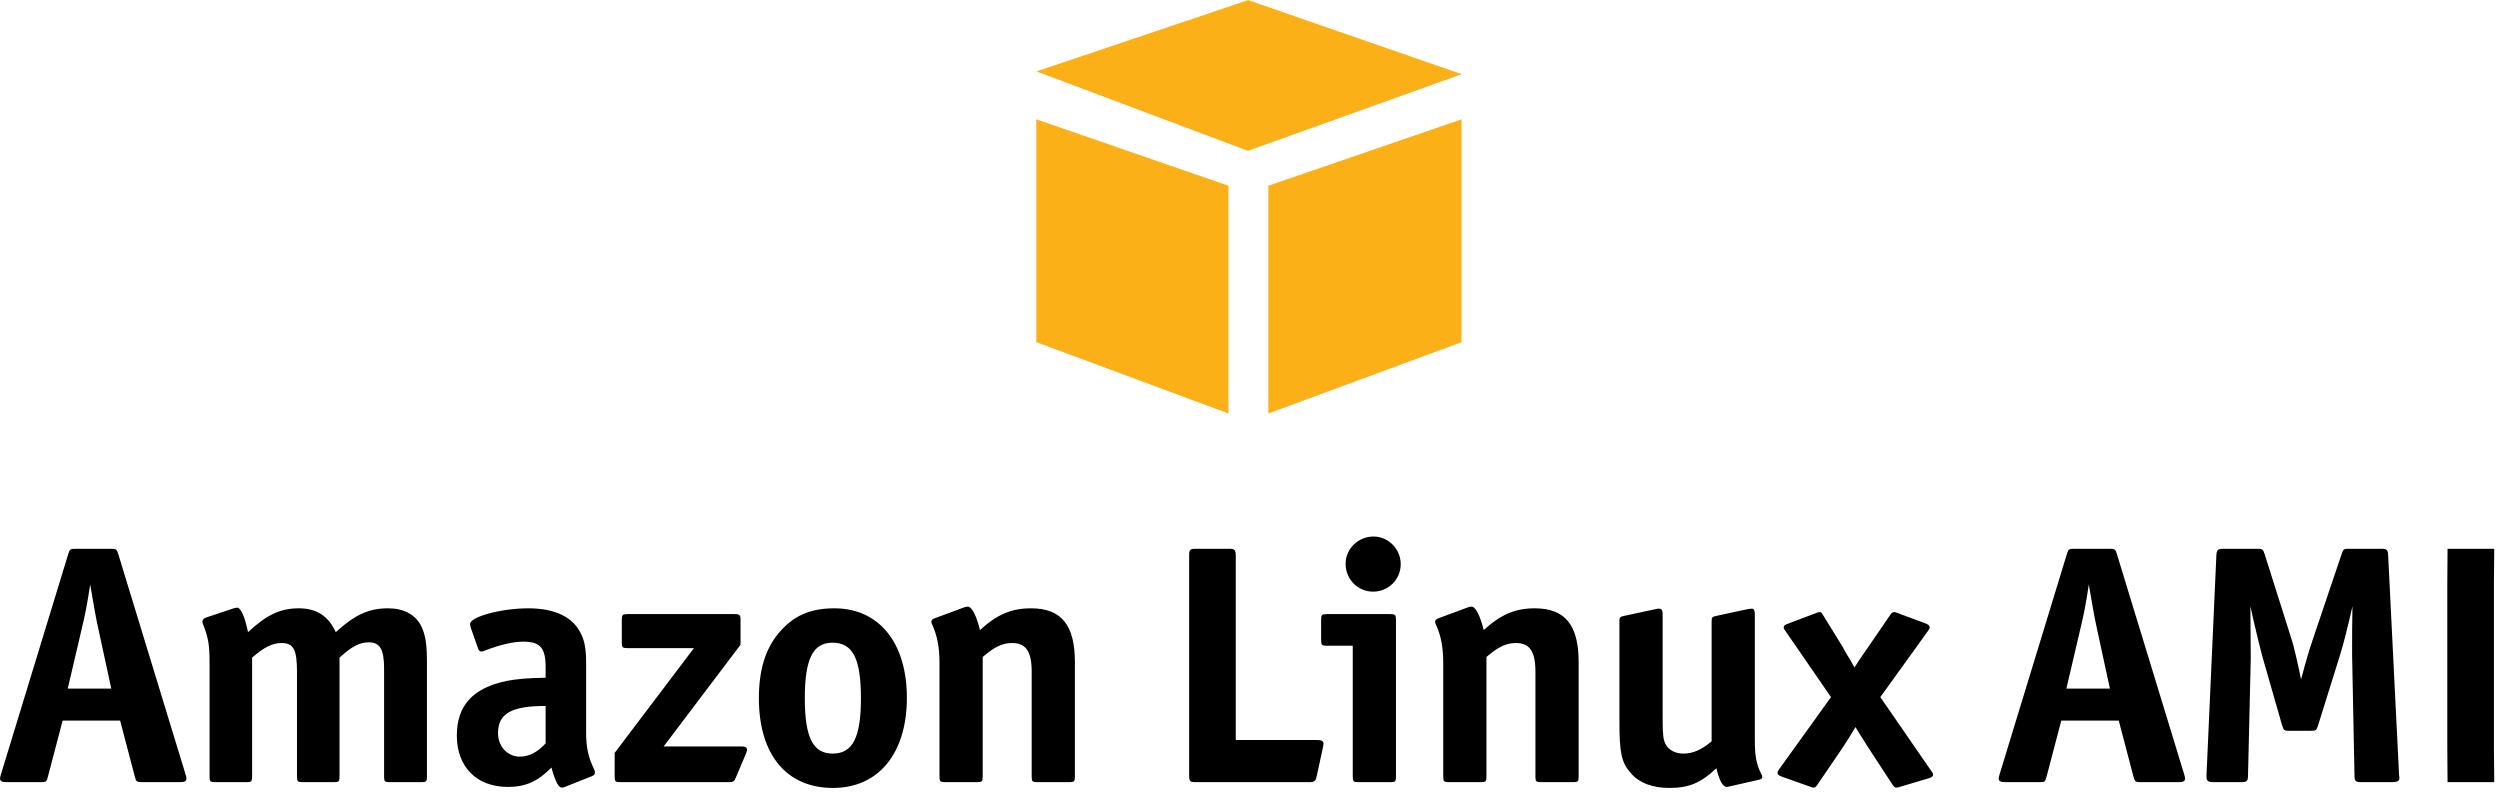
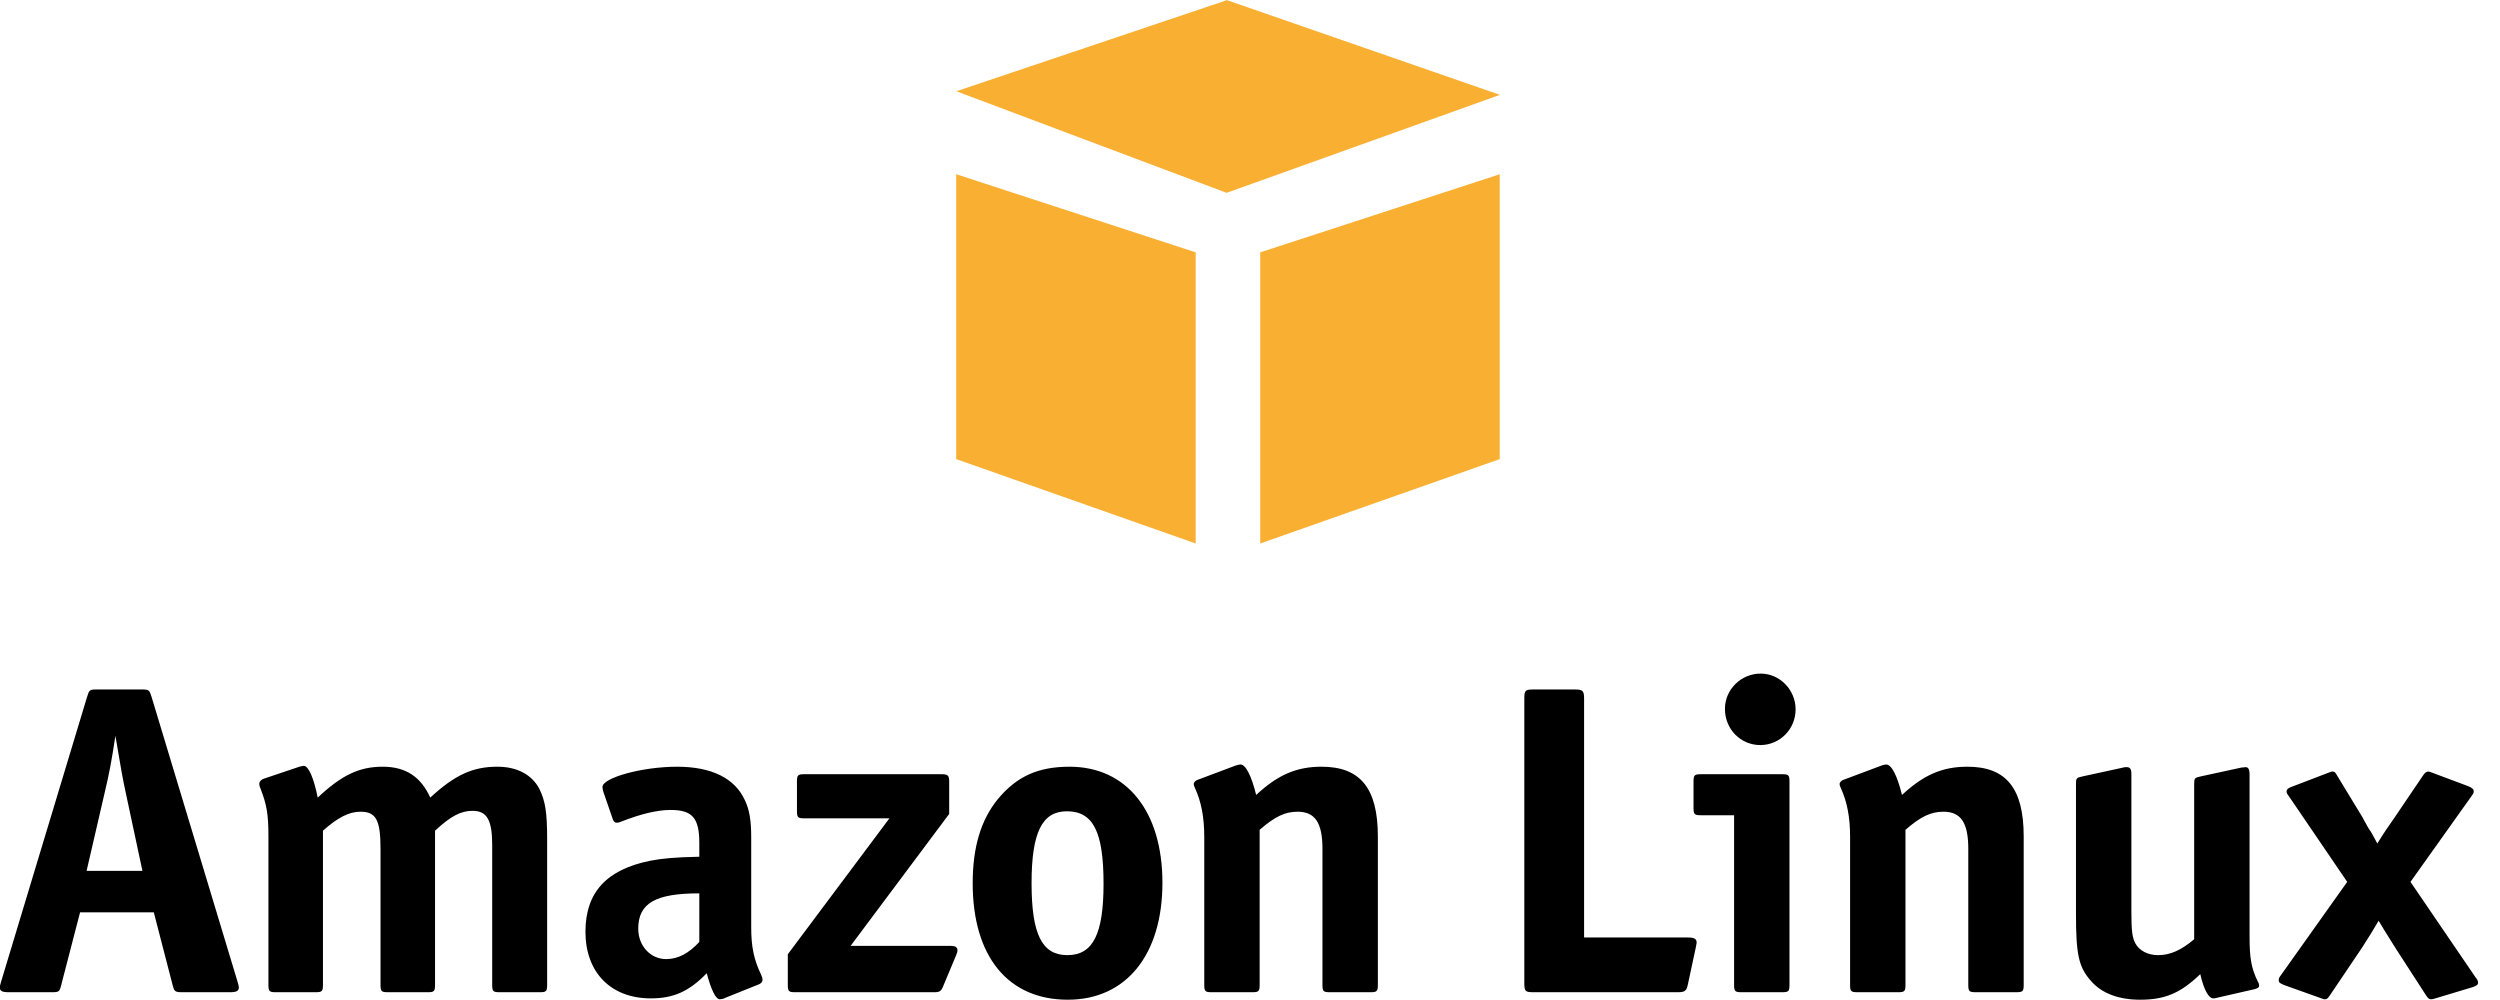
- <svg xmlns="http://www.w3.org/2000/svg" preserveAspectRatio="xMidYMid" width="147" height="47" viewBox="0 0 147 47">
+ <svg xmlns="http://www.w3.org/2000/svg" preserveAspectRatio="xMidYMid" width="105" height="42" viewBox="0 0 105 42">
  <defs>
    <style>

      .cls-3 {
        fill: #000000;
      }

      .cls-4 {
-         fill: #fbb018;
+         fill: #f9af32;
      }
    </style>
  </defs>
-   <g id="logo-amazon-linux-amisvg">
-     <path d="M146.643,44.011 C146.643,44.011 146.661,45.991 146.661,45.991 C146.661,45.991 143.916,45.991 143.916,45.991 C143.916,45.991 143.902,44.011 143.902,44.011 C143.902,44.011 143.902,34.249 143.902,34.249 C143.902,34.249 143.916,32.268 143.916,32.268 C143.916,32.268 146.661,32.268 146.661,32.268 C146.661,32.268 146.643,34.249 146.643,34.249 C146.643,34.249 146.643,44.011 146.643,44.011 ZM140.664,45.991 C140.664,45.991 138.864,45.991 138.864,45.991 C138.504,45.991 138.444,45.931 138.444,45.591 C138.444,45.591 138.304,38.530 138.304,38.530 C138.304,38.530 138.304,37.850 138.304,37.850 C138.304,37.410 138.304,36.789 138.324,35.649 C138.024,36.969 137.784,37.910 137.584,38.550 C137.584,38.550 136.303,42.651 136.303,42.651 C136.203,42.951 136.183,42.971 135.843,42.971 C135.843,42.971 134.623,42.971 134.623,42.971 C134.303,42.971 134.283,42.951 134.183,42.631 C134.183,42.631 133.063,38.730 133.063,38.730 C132.943,38.310 132.543,36.689 132.323,35.649 C132.323,35.649 132.343,38.470 132.343,38.470 C132.343,38.470 132.343,38.790 132.343,38.790 C132.343,38.790 132.183,45.591 132.183,45.591 C132.183,45.931 132.123,45.991 131.763,45.991 C131.763,45.991 130.142,45.991 130.142,45.991 C129.842,45.991 129.742,45.911 129.742,45.691 C129.742,45.691 129.742,45.571 129.742,45.571 C129.742,45.571 130.322,32.669 130.322,32.669 C130.342,32.328 130.402,32.268 130.742,32.268 C130.742,32.268 132.723,32.268 132.723,32.268 C133.023,32.268 133.063,32.288 133.163,32.589 C133.163,32.589 134.763,37.650 134.763,37.650 C134.883,38.010 135.123,39.070 135.303,39.950 C135.643,38.670 135.763,38.290 135.983,37.630 C135.983,37.630 137.684,32.589 137.684,32.589 C137.784,32.288 137.804,32.268 138.124,32.268 C138.124,32.268 140.004,32.268 140.004,32.268 C140.364,32.268 140.404,32.328 140.424,32.669 C140.424,32.669 141.065,45.571 141.065,45.571 C141.065,45.571 141.085,45.731 141.085,45.731 C141.085,45.911 140.984,45.991 140.664,45.991 ZM128.084,45.991 C128.084,45.991 125.904,45.991 125.904,45.991 C125.564,45.991 125.524,45.971 125.444,45.651 C125.444,45.651 124.583,42.371 124.583,42.371 C124.583,42.371 121.203,42.371 121.203,42.371 C121.203,42.371 120.342,45.651 120.342,45.651 C120.262,45.971 120.242,45.991 119.902,45.991 C119.902,45.991 117.922,45.991 117.922,45.991 C117.622,45.991 117.522,45.931 117.522,45.771 C117.522,45.691 117.542,45.671 117.582,45.511 C117.582,45.511 121.523,32.609 121.523,32.609 C121.623,32.288 121.643,32.268 121.963,32.268 C121.963,32.268 124.043,32.268 124.043,32.268 C124.363,32.268 124.383,32.288 124.483,32.609 C124.483,32.609 128.424,45.511 128.424,45.511 C128.464,45.651 128.484,45.711 128.484,45.771 C128.484,45.931 128.384,45.991 128.084,45.991 ZM123.323,37.070 C123.143,36.249 123.083,35.889 122.823,34.369 C122.643,35.529 122.563,35.989 122.303,37.070 C122.303,37.070 121.503,40.490 121.503,40.490 C121.503,40.490 124.063,40.490 124.063,40.490 C124.063,40.490 123.323,37.070 123.323,37.070 ZM111.703,46.271 C111.563,46.311 111.563,46.311 111.503,46.311 C111.423,46.311 111.363,46.271 111.263,46.111 C111.263,46.111 109.863,43.971 109.863,43.971 C109.363,43.191 109.263,43.011 109.103,42.751 C108.883,43.131 108.643,43.511 108.343,43.971 C108.343,43.971 106.882,46.111 106.882,46.111 C106.762,46.291 106.722,46.311 106.642,46.311 C106.582,46.311 106.582,46.311 106.422,46.251 C106.422,46.251 104.782,45.671 104.782,45.671 C104.582,45.591 104.522,45.551 104.522,45.451 C104.522,45.371 104.522,45.351 104.642,45.191 C104.642,45.191 107.663,40.990 107.663,40.990 C107.663,40.990 105.002,37.130 105.002,37.130 C104.882,36.969 104.882,36.949 104.882,36.889 C104.882,36.789 104.962,36.729 105.142,36.669 C105.142,36.669 106.782,36.049 106.782,36.049 C106.922,35.989 106.942,35.989 107.002,35.989 C107.082,35.989 107.122,36.029 107.222,36.209 C107.222,36.209 108.343,38.030 108.343,38.030 C108.343,38.030 108.543,38.390 108.543,38.390 C108.603,38.490 108.663,38.610 108.743,38.710 C108.883,38.950 108.903,38.990 109.043,39.250 C109.483,38.550 109.523,38.530 109.863,38.030 C109.863,38.030 111.123,36.189 111.123,36.189 C111.223,36.029 111.303,35.989 111.383,35.989 C111.423,35.989 111.483,36.009 111.583,36.049 C111.583,36.049 113.204,36.649 113.204,36.649 C113.404,36.729 113.464,36.789 113.464,36.889 C113.464,36.949 113.464,36.969 113.344,37.130 C113.344,37.130 110.563,40.990 110.563,40.990 C110.563,40.990 113.544,45.311 113.544,45.311 C113.644,45.431 113.664,45.491 113.664,45.571 C113.664,45.651 113.584,45.711 113.384,45.771 C113.384,45.771 111.703,46.271 111.703,46.271 ZM101.743,46.231 C101.583,46.271 101.583,46.271 101.523,46.271 C101.303,46.271 101.083,45.871 100.923,45.171 C100.023,46.031 99.303,46.331 98.163,46.331 C97.163,46.331 96.382,46.031 95.902,45.471 C95.342,44.851 95.222,44.271 95.222,42.431 C95.222,42.431 95.222,36.569 95.222,36.569 C95.222,36.289 95.242,36.269 95.522,36.209 C95.522,36.209 97.383,35.809 97.383,35.809 C97.423,35.789 97.503,35.789 97.543,35.789 C97.703,35.789 97.763,35.869 97.763,36.109 C97.763,36.109 97.763,42.311 97.763,42.311 C97.763,43.211 97.803,43.511 97.943,43.771 C98.123,44.111 98.523,44.311 98.983,44.311 C99.543,44.311 100.043,44.091 100.643,43.591 C100.643,43.591 100.643,36.569 100.643,36.569 C100.643,36.289 100.663,36.269 100.943,36.209 C100.943,36.209 102.804,35.809 102.804,35.809 C102.804,35.809 103.004,35.789 103.004,35.789 C103.124,35.789 103.184,35.889 103.184,36.109 C103.184,36.109 103.184,43.471 103.184,43.471 C103.184,44.451 103.264,44.911 103.564,45.511 C103.604,45.571 103.624,45.651 103.624,45.691 C103.624,45.771 103.564,45.811 103.424,45.851 C103.424,45.851 101.743,46.231 101.743,46.231 ZM92.484,45.991 C92.484,45.991 90.623,45.991 90.623,45.991 C90.323,45.991 90.283,45.951 90.283,45.651 C90.283,45.651 90.283,39.490 90.283,39.490 C90.283,38.310 89.943,37.810 89.143,37.810 C88.563,37.810 88.103,38.030 87.403,38.630 C87.403,38.630 87.403,45.651 87.403,45.651 C87.403,45.951 87.363,45.991 87.063,45.991 C87.063,45.991 85.202,45.991 85.202,45.991 C84.902,45.991 84.862,45.951 84.862,45.651 C84.862,45.651 84.862,38.930 84.862,38.930 C84.862,38.070 84.722,37.350 84.442,36.749 C84.402,36.669 84.382,36.609 84.382,36.549 C84.382,36.489 84.442,36.409 84.542,36.369 C84.542,36.369 86.322,35.709 86.322,35.709 C86.382,35.689 86.483,35.669 86.523,35.669 C86.763,35.669 87.023,36.169 87.243,37.049 C88.243,36.129 89.103,35.769 90.243,35.769 C92.024,35.769 92.824,36.749 92.824,38.930 C92.824,38.930 92.824,45.651 92.824,45.651 C92.824,45.951 92.784,45.991 92.484,45.991 ZM80.743,34.789 C79.842,34.789 79.122,34.069 79.122,33.149 C79.122,32.268 79.862,31.548 80.763,31.548 C81.643,31.548 82.363,32.288 82.363,33.169 C82.363,34.069 81.643,34.789 80.743,34.789 ZM82.083,36.449 C82.083,36.449 82.083,45.651 82.083,45.651 C82.083,45.951 82.043,45.991 81.743,45.991 C81.743,45.991 79.882,45.991 79.882,45.991 C79.582,45.991 79.542,45.951 79.542,45.651 C79.542,45.651 79.542,37.970 79.542,37.970 C79.542,37.970 78.022,37.970 78.022,37.970 C77.722,37.970 77.682,37.930 77.682,37.630 C77.682,37.630 77.682,36.449 77.682,36.449 C77.682,36.149 77.722,36.109 78.022,36.109 C78.022,36.109 81.743,36.109 81.743,36.109 C82.043,36.109 82.083,36.149 82.083,36.449 ZM77.784,43.971 C77.784,43.971 77.424,45.631 77.424,45.631 C77.364,45.931 77.284,45.991 76.964,45.991 C76.964,45.991 70.342,45.991 70.342,45.991 C69.962,45.991 69.922,45.951 69.922,45.571 C69.922,45.571 69.922,32.689 69.922,32.689 C69.922,32.308 69.962,32.268 70.342,32.268 C70.342,32.268 72.243,32.268 72.243,32.268 C72.603,32.268 72.663,32.328 72.663,32.689 C72.663,32.689 72.663,43.511 72.663,43.511 C72.663,43.511 77.424,43.511 77.424,43.511 C77.704,43.511 77.824,43.571 77.824,43.731 C77.824,43.771 77.824,43.771 77.784,43.971 ZM62.864,45.991 C62.864,45.991 61.003,45.991 61.003,45.991 C60.703,45.991 60.663,45.951 60.663,45.651 C60.663,45.651 60.663,39.490 60.663,39.490 C60.663,38.310 60.323,37.810 59.523,37.810 C58.943,37.810 58.483,38.030 57.783,38.630 C57.783,38.630 57.783,45.651 57.783,45.651 C57.783,45.951 57.743,45.991 57.443,45.991 C57.443,45.991 55.582,45.991 55.582,45.991 C55.282,45.991 55.242,45.951 55.242,45.651 C55.242,45.651 55.242,38.930 55.242,38.930 C55.242,38.070 55.102,37.350 54.822,36.749 C54.782,36.669 54.762,36.609 54.762,36.549 C54.762,36.489 54.822,36.409 54.922,36.369 C54.922,36.369 56.702,35.709 56.702,35.709 C56.762,35.689 56.863,35.669 56.903,35.669 C57.143,35.669 57.403,36.169 57.623,37.049 C58.623,36.129 59.483,35.769 60.623,35.769 C62.404,35.769 63.204,36.749 63.204,38.930 C63.204,38.930 63.204,45.651 63.204,45.651 C63.204,45.951 63.164,45.991 62.864,45.991 ZM48.983,46.331 C46.242,46.331 44.622,44.371 44.622,41.050 C44.622,39.410 45.002,38.170 45.782,37.230 C46.642,36.209 47.623,35.769 49.063,35.769 C51.684,35.769 53.324,37.790 53.324,41.030 C53.324,44.291 51.664,46.331 48.983,46.331 ZM48.943,37.790 C47.803,37.790 47.323,38.750 47.323,41.050 C47.323,43.371 47.803,44.311 48.963,44.311 C50.143,44.311 50.623,43.351 50.623,41.070 C50.623,38.710 50.143,37.790 48.943,37.790 ZM43.263,45.731 C43.183,45.931 43.103,45.991 42.883,45.991 C42.883,45.991 36.482,45.991 36.482,45.991 C36.182,45.991 36.142,45.951 36.142,45.651 C36.142,45.651 36.142,44.271 36.142,44.271 C36.142,44.271 40.803,38.110 40.803,38.110 C40.803,38.110 36.902,38.110 36.902,38.110 C36.602,38.110 36.562,38.070 36.562,37.770 C36.562,37.770 36.562,36.449 36.562,36.449 C36.562,36.149 36.602,36.109 36.902,36.109 C36.902,36.109 43.203,36.109 43.203,36.109 C43.484,36.109 43.544,36.169 43.544,36.449 C43.544,36.449 43.544,37.910 43.544,37.910 C43.544,37.910 39.023,43.891 39.023,43.891 C39.023,43.891 43.604,43.891 43.604,43.891 C43.824,43.891 43.924,43.951 43.924,44.091 C43.924,44.151 43.904,44.211 43.864,44.311 C43.864,44.311 43.263,45.731 43.263,45.731 ZM33.263,46.251 C33.203,46.291 33.083,46.311 33.023,46.311 C32.843,46.311 32.643,45.931 32.423,45.131 C31.623,45.951 30.903,46.271 29.863,46.271 C28.022,46.271 26.862,45.091 26.862,43.251 C26.862,41.470 27.822,40.430 29.843,40.030 C30.363,39.930 30.983,39.870 32.083,39.850 C32.083,39.850 32.083,39.230 32.083,39.230 C32.083,38.090 31.763,37.730 30.763,37.730 C30.163,37.730 29.403,37.910 28.522,38.250 C28.442,38.290 28.362,38.310 28.302,38.310 C28.202,38.310 28.142,38.250 28.102,38.110 C28.102,38.110 27.682,36.909 27.682,36.909 C27.662,36.849 27.642,36.749 27.642,36.689 C27.642,36.269 29.463,35.769 31.063,35.769 C32.643,35.769 33.723,36.289 34.184,37.310 C34.384,37.730 34.464,38.210 34.464,38.970 C34.464,38.970 34.464,43.051 34.464,43.051 C34.464,43.931 34.584,44.511 34.924,45.211 C34.964,45.291 34.984,45.371 34.984,45.431 C34.984,45.511 34.924,45.591 34.824,45.631 C34.824,45.631 33.263,46.251 33.263,46.251 ZM32.083,41.510 C30.083,41.510 29.283,41.951 29.283,43.111 C29.283,43.891 29.843,44.491 30.563,44.491 C31.103,44.491 31.603,44.231 32.083,43.711 C32.083,43.711 32.083,41.510 32.083,41.510 ZM24.765,45.991 C24.765,45.991 22.924,45.991 22.924,45.991 C22.624,45.991 22.584,45.951 22.584,45.651 C22.584,45.651 22.584,39.310 22.584,39.310 C22.584,38.190 22.344,37.770 21.684,37.770 C21.144,37.770 20.684,38.010 19.964,38.670 C19.964,38.670 19.964,45.651 19.964,45.651 C19.964,45.951 19.924,45.991 19.624,45.991 C19.624,45.991 17.803,45.991 17.803,45.991 C17.503,45.991 17.463,45.951 17.463,45.651 C17.463,45.651 17.463,39.510 17.463,39.510 C17.463,38.190 17.263,37.810 16.543,37.810 C16.023,37.810 15.503,38.070 14.823,38.670 C14.823,38.670 14.823,45.651 14.823,45.651 C14.823,45.951 14.783,45.991 14.483,45.991 C14.483,45.991 12.662,45.991 12.662,45.991 C12.362,45.991 12.322,45.951 12.322,45.651 C12.322,45.651 12.322,38.930 12.322,38.930 C12.322,37.910 12.242,37.490 11.962,36.769 C11.922,36.689 11.902,36.609 11.902,36.549 C11.902,36.449 11.982,36.349 12.122,36.309 C12.122,36.309 13.742,35.769 13.742,35.769 C13.843,35.749 13.903,35.729 13.943,35.729 C14.163,35.729 14.403,36.289 14.583,37.170 C15.683,36.149 16.483,35.769 17.563,35.769 C18.604,35.769 19.304,36.209 19.744,37.170 C20.884,36.129 21.704,35.769 22.824,35.769 C23.725,35.769 24.405,36.129 24.745,36.769 C25.025,37.330 25.105,37.850 25.105,39.070 C25.105,39.070 25.105,45.651 25.105,45.651 C25.105,45.951 25.065,45.991 24.765,45.991 ZM10.564,45.991 C10.564,45.991 8.384,45.991 8.384,45.991 C8.044,45.991 8.004,45.971 7.924,45.651 C7.924,45.651 7.063,42.371 7.063,42.371 C7.063,42.371 3.683,42.371 3.683,42.371 C3.683,42.371 2.822,45.651 2.822,45.651 C2.742,45.971 2.722,45.991 2.382,45.991 C2.382,45.991 0.402,45.991 0.402,45.991 C0.102,45.991 0.002,45.931 0.002,45.771 C0.002,45.691 0.022,45.671 0.062,45.511 C0.062,45.511 4.003,32.609 4.003,32.609 C4.103,32.288 4.123,32.268 4.443,32.268 C4.443,32.268 6.523,32.268 6.523,32.268 C6.843,32.268 6.863,32.288 6.963,32.609 C6.963,32.609 10.904,45.511 10.904,45.511 C10.944,45.651 10.964,45.711 10.964,45.771 C10.964,45.931 10.864,45.991 10.564,45.991 ZM5.803,37.070 C5.623,36.249 5.563,35.889 5.303,34.369 C5.123,35.529 5.043,35.989 4.783,37.070 C4.783,37.070 3.983,40.490 3.983,40.490 C3.983,40.490 6.543,40.490 6.543,40.490 C6.543,40.490 5.803,37.070 5.803,37.070 Z" id="path-1" class="cls-3" fill-rule="evenodd" />
-     <path d="M73.375,8.869 C73.375,8.869 60.942,4.197 60.942,4.197 C60.942,4.197 73.390,0.006 73.390,0.006 C73.390,0.006 85.947,4.362 85.947,4.362 C85.947,4.362 73.375,8.869 73.375,8.869 ZM72.234,24.313 C72.234,24.313 60.936,20.119 60.936,20.119 C60.936,20.119 60.936,7.015 60.936,7.015 C60.936,7.015 72.234,10.920 72.234,10.920 C72.234,10.920 72.234,24.313 72.234,24.313 ZM85.939,20.119 C85.939,20.119 74.579,24.313 74.579,24.313 C74.579,24.313 74.579,10.920 74.579,10.920 C74.579,10.920 85.939,7.015 85.939,7.015 C85.939,7.015 85.939,20.119 85.939,20.119 Z" id="path-2" class="cls-4" fill-rule="evenodd" />
+   <g id="amazon-linuxsvg">
+     <path d="M104.079,41.283 C104.079,41.357 104.006,41.413 103.823,41.469 C103.823,41.469 102.284,41.932 102.284,41.932 C102.156,41.969 102.156,41.969 102.101,41.969 C102.027,41.969 101.972,41.932 101.881,41.784 C101.881,41.784 100.599,39.801 100.599,39.801 C100.141,39.078 100.049,38.911 99.902,38.670 C99.701,39.022 99.481,39.374 99.206,39.801 C99.206,39.801 97.869,41.784 97.869,41.784 C97.759,41.951 97.722,41.969 97.649,41.969 C97.594,41.969 97.594,41.969 97.448,41.913 C97.448,41.913 95.945,41.376 95.945,41.376 C95.762,41.302 95.707,41.265 95.707,41.172 C95.707,41.098 95.707,41.079 95.817,40.931 C95.817,40.931 98.583,37.039 98.583,37.039 C98.583,37.039 96.147,33.462 96.147,33.462 C96.037,33.314 96.037,33.295 96.037,33.239 C96.037,33.147 96.110,33.091 96.275,33.036 C96.275,33.036 97.777,32.461 97.777,32.461 C97.906,32.405 97.924,32.405 97.979,32.405 C98.052,32.405 98.089,32.443 98.180,32.609 C98.180,32.609 99.206,34.296 99.206,34.296 C99.206,34.296 99.389,34.630 99.389,34.630 C99.444,34.722 99.499,34.833 99.573,34.926 C99.701,35.149 99.719,35.186 99.847,35.427 C100.250,34.778 100.287,34.759 100.599,34.296 C100.599,34.296 101.753,32.591 101.753,32.591 C101.844,32.443 101.917,32.405 101.991,32.405 C102.027,32.405 102.082,32.424 102.174,32.461 C102.174,32.461 103.658,33.017 103.658,33.017 C103.841,33.091 103.896,33.147 103.896,33.239 C103.896,33.295 103.896,33.314 103.786,33.462 C103.786,33.462 101.240,37.039 101.240,37.039 C101.240,37.039 103.969,41.042 103.969,41.042 C104.061,41.154 104.079,41.209 104.079,41.283 ZM93.163,41.895 C93.016,41.932 93.016,41.932 92.962,41.932 C92.760,41.932 92.558,41.561 92.412,40.913 C91.588,41.710 90.928,41.988 89.884,41.988 C88.968,41.988 88.253,41.710 87.814,41.191 C87.301,40.616 87.191,40.079 87.191,38.373 C87.191,38.373 87.191,32.943 87.191,32.943 C87.191,32.683 87.209,32.665 87.466,32.609 C87.466,32.609 89.169,32.239 89.169,32.239 C89.206,32.220 89.279,32.220 89.316,32.220 C89.463,32.220 89.518,32.294 89.518,32.517 C89.518,32.517 89.518,38.262 89.518,38.262 C89.518,39.096 89.554,39.374 89.682,39.615 C89.847,39.930 90.214,40.116 90.635,40.116 C91.148,40.116 91.606,39.912 92.155,39.448 C92.155,39.448 92.155,32.943 92.155,32.943 C92.155,32.683 92.174,32.665 92.430,32.609 C92.430,32.609 94.134,32.239 94.134,32.239 C94.134,32.239 94.317,32.220 94.317,32.220 C94.427,32.220 94.482,32.313 94.482,32.517 C94.482,32.517 94.482,39.337 94.482,39.337 C94.482,40.245 94.555,40.672 94.830,41.228 C94.867,41.283 94.885,41.357 94.885,41.395 C94.885,41.469 94.830,41.506 94.702,41.543 C94.702,41.543 93.163,41.895 93.163,41.895 ZM84.683,41.673 C84.683,41.673 82.980,41.673 82.980,41.673 C82.705,41.673 82.668,41.635 82.668,41.357 C82.668,41.357 82.668,35.649 82.668,35.649 C82.668,34.555 82.357,34.092 81.624,34.092 C81.093,34.092 80.671,34.296 80.030,34.852 C80.030,34.852 80.030,41.357 80.030,41.357 C80.030,41.635 79.994,41.673 79.719,41.673 C79.719,41.673 78.015,41.673 78.015,41.673 C77.740,41.673 77.704,41.635 77.704,41.357 C77.704,41.357 77.704,35.130 77.704,35.130 C77.704,34.333 77.576,33.666 77.319,33.110 C77.282,33.036 77.264,32.980 77.264,32.924 C77.264,32.869 77.319,32.795 77.411,32.758 C77.411,32.758 79.041,32.146 79.041,32.146 C79.096,32.127 79.188,32.109 79.224,32.109 C79.444,32.109 79.682,32.572 79.884,33.388 C80.800,32.535 81.587,32.202 82.632,32.202 C84.262,32.202 84.995,33.110 84.995,35.130 C84.995,35.130 84.995,41.357 84.995,41.357 C84.995,41.635 84.958,41.673 84.683,41.673 ZM73.931,31.293 C73.107,31.293 72.447,30.626 72.447,29.774 C72.447,28.958 73.125,28.291 73.949,28.291 C74.755,28.291 75.415,28.977 75.415,29.792 C75.415,30.626 74.755,31.293 73.931,31.293 ZM75.158,32.832 C75.158,32.832 75.158,41.357 75.158,41.357 C75.158,41.635 75.122,41.673 74.847,41.673 C74.847,41.673 73.143,41.673 73.143,41.673 C72.869,41.673 72.832,41.635 72.832,41.357 C72.832,41.357 72.832,34.240 72.832,34.240 C72.832,34.240 71.440,34.240 71.440,34.240 C71.165,34.240 71.128,34.203 71.128,33.925 C71.128,33.925 71.128,32.832 71.128,32.832 C71.128,32.554 71.165,32.517 71.440,32.517 C71.440,32.517 74.847,32.517 74.847,32.517 C75.122,32.517 75.158,32.554 75.158,32.832 ZM71.222,39.801 C71.222,39.801 70.892,41.339 70.892,41.339 C70.837,41.617 70.764,41.673 70.471,41.673 C70.471,41.673 64.407,41.673 64.407,41.673 C64.059,41.673 64.022,41.635 64.022,41.283 C64.022,41.283 64.022,29.347 64.022,29.347 C64.022,28.995 64.059,28.958 64.407,28.958 C64.407,28.958 66.147,28.958 66.147,28.958 C66.477,28.958 66.532,29.014 66.532,29.347 C66.532,29.347 66.532,39.374 66.532,39.374 C66.532,39.374 70.892,39.374 70.892,39.374 C71.148,39.374 71.258,39.430 71.258,39.578 C71.258,39.615 71.258,39.615 71.222,39.801 ZM57.558,41.673 C57.558,41.673 55.855,41.673 55.855,41.673 C55.580,41.673 55.543,41.635 55.543,41.357 C55.543,41.357 55.543,35.649 55.543,35.649 C55.543,34.555 55.232,34.092 54.499,34.092 C53.968,34.092 53.547,34.296 52.905,34.852 C52.905,34.852 52.905,41.357 52.905,41.357 C52.905,41.635 52.869,41.673 52.594,41.673 C52.594,41.673 50.890,41.673 50.890,41.673 C50.616,41.673 50.579,41.635 50.579,41.357 C50.579,41.357 50.579,35.130 50.579,35.130 C50.579,34.333 50.451,33.666 50.194,33.110 C50.158,33.036 50.139,32.980 50.139,32.924 C50.139,32.869 50.194,32.795 50.286,32.758 C50.286,32.758 51.916,32.146 51.916,32.146 C51.971,32.127 52.063,32.109 52.099,32.109 C52.319,32.109 52.557,32.572 52.759,33.388 C53.675,32.535 54.463,32.202 55.507,32.202 C57.137,32.202 57.870,33.110 57.870,35.130 C57.870,35.130 57.870,41.357 57.870,41.357 C57.870,41.635 57.833,41.673 57.558,41.673 ZM44.847,41.988 C42.337,41.988 40.853,40.171 40.853,37.095 C40.853,35.575 41.201,34.426 41.916,33.555 C42.704,32.609 43.601,32.202 44.920,32.202 C47.320,32.202 48.822,34.074 48.822,37.076 C48.822,40.097 47.302,41.988 44.847,41.988 ZM44.810,34.074 C43.766,34.074 43.326,34.963 43.326,37.095 C43.326,39.245 43.766,40.116 44.829,40.116 C45.909,40.116 46.349,39.226 46.349,37.113 C46.349,34.926 45.909,34.074 44.810,34.074 ZM39.609,41.432 C39.536,41.617 39.463,41.673 39.261,41.673 C39.261,41.673 33.399,41.673 33.399,41.673 C33.124,41.673 33.088,41.635 33.088,41.357 C33.088,41.357 33.088,40.079 33.088,40.079 C33.088,40.079 37.356,34.370 37.356,34.370 C37.356,34.370 33.784,34.370 33.784,34.370 C33.509,34.370 33.472,34.333 33.472,34.055 C33.472,34.055 33.472,32.832 33.472,32.832 C33.472,32.554 33.509,32.517 33.784,32.517 C33.784,32.517 39.554,32.517 39.554,32.517 C39.811,32.517 39.866,32.572 39.866,32.832 C39.866,32.832 39.866,34.185 39.866,34.185 C39.866,34.185 35.726,39.726 35.726,39.726 C35.726,39.726 39.921,39.726 39.921,39.726 C40.122,39.726 40.214,39.782 40.214,39.912 C40.214,39.967 40.196,40.023 40.159,40.116 C40.159,40.116 39.609,41.432 39.609,41.432 ZM30.452,41.913 C30.397,41.951 30.287,41.969 30.232,41.969 C30.067,41.969 29.884,41.617 29.682,40.876 C28.949,41.635 28.290,41.932 27.337,41.932 C25.652,41.932 24.589,40.839 24.589,39.133 C24.589,37.484 25.469,36.520 27.319,36.149 C27.795,36.057 28.363,36.001 29.371,35.983 C29.371,35.983 29.371,35.408 29.371,35.408 C29.371,34.352 29.078,34.018 28.162,34.018 C27.612,34.018 26.916,34.185 26.110,34.500 C26.037,34.537 25.963,34.555 25.908,34.555 C25.817,34.555 25.762,34.500 25.725,34.370 C25.725,34.370 25.341,33.258 25.341,33.258 C25.322,33.202 25.304,33.110 25.304,33.054 C25.304,32.665 26.971,32.202 28.436,32.202 C29.884,32.202 30.873,32.683 31.294,33.629 C31.477,34.018 31.551,34.463 31.551,35.167 C31.551,35.167 31.551,38.948 31.551,38.948 C31.551,39.764 31.661,40.301 31.972,40.950 C32.009,41.024 32.027,41.098 32.027,41.154 C32.027,41.228 31.972,41.302 31.880,41.339 C31.880,41.339 30.452,41.913 30.452,41.913 ZM29.371,37.521 C27.539,37.521 26.806,37.929 26.806,39.004 C26.806,39.726 27.319,40.282 27.978,40.282 C28.473,40.282 28.931,40.042 29.371,39.560 C29.371,39.560 29.371,37.521 29.371,37.521 ZM22.669,41.673 C22.669,41.673 20.984,41.673 20.984,41.673 C20.709,41.673 20.672,41.635 20.672,41.357 C20.672,41.357 20.672,35.482 20.672,35.482 C20.672,34.444 20.452,34.055 19.848,34.055 C19.353,34.055 18.932,34.277 18.272,34.889 C18.272,34.889 18.272,41.357 18.272,41.357 C18.272,41.635 18.236,41.673 17.961,41.673 C17.961,41.673 16.294,41.673 16.294,41.673 C16.019,41.673 15.982,41.635 15.982,41.357 C15.982,41.357 15.982,35.667 15.982,35.667 C15.982,34.444 15.799,34.092 15.140,34.092 C14.663,34.092 14.187,34.333 13.564,34.889 C13.564,34.889 13.564,41.357 13.564,41.357 C13.564,41.635 13.528,41.673 13.253,41.673 C13.253,41.673 11.586,41.673 11.586,41.673 C11.311,41.673 11.274,41.635 11.274,41.357 C11.274,41.357 11.274,35.130 11.274,35.130 C11.274,34.185 11.201,33.796 10.945,33.128 C10.908,33.054 10.890,32.980 10.890,32.924 C10.890,32.832 10.963,32.739 11.091,32.702 C11.091,32.702 12.575,32.202 12.575,32.202 C12.667,32.183 12.722,32.165 12.758,32.165 C12.960,32.165 13.180,32.683 13.344,33.499 C14.352,32.554 15.085,32.202 16.074,32.202 C17.027,32.202 17.668,32.609 18.071,33.499 C19.115,32.535 19.866,32.202 20.892,32.202 C21.716,32.202 22.339,32.535 22.651,33.128 C22.907,33.647 22.980,34.129 22.980,35.260 C22.980,35.260 22.980,41.357 22.980,41.357 C22.980,41.635 22.944,41.673 22.669,41.673 ZM9.664,41.673 C9.664,41.673 7.668,41.673 7.668,41.673 C7.356,41.673 7.320,41.654 7.246,41.357 C7.246,41.357 6.459,38.318 6.459,38.318 C6.459,38.318 3.363,38.318 3.363,38.318 C3.363,38.318 2.575,41.357 2.575,41.357 C2.502,41.654 2.483,41.673 2.172,41.673 C2.172,41.673 0.358,41.673 0.358,41.673 C0.084,41.673 -0.008,41.617 -0.008,41.469 C-0.008,41.395 0.010,41.376 0.047,41.228 C0.047,41.228 3.656,29.273 3.656,29.273 C3.747,28.977 3.766,28.958 4.059,28.958 C4.059,28.958 5.964,28.958 5.964,28.958 C6.257,28.958 6.275,28.977 6.367,29.273 C6.367,29.273 9.976,41.228 9.976,41.228 C10.013,41.357 10.031,41.413 10.031,41.469 C10.031,41.617 9.939,41.673 9.664,41.673 ZM5.305,33.406 C5.140,32.646 5.085,32.313 4.847,30.904 C4.682,31.979 4.608,32.405 4.370,33.406 C4.370,33.406 3.637,36.576 3.637,36.576 C3.637,36.576 5.982,36.576 5.982,36.576 C5.982,36.576 5.305,33.406 5.305,33.406 Z" id="path-1" class="cls-3" fill-rule="evenodd" />
+     <path d="M51.518,8.099 C51.518,8.099 40.166,3.833 40.166,3.833 C40.166,3.833 51.531,0.006 51.531,0.006 C51.531,0.006 62.996,3.984 62.996,3.984 C62.996,3.984 51.518,8.099 51.518,8.099 ZM50.219,22.826 C50.219,22.826 40.161,19.283 40.161,19.283 C40.161,19.283 40.161,7.318 40.161,7.318 C40.161,7.318 50.219,10.599 50.219,10.599 C50.219,10.599 50.219,22.826 50.219,22.826 ZM62.988,19.283 C62.988,19.283 52.930,22.826 52.930,22.826 C52.930,22.826 52.930,10.599 52.930,10.599 C52.930,10.599 62.988,7.318 62.988,7.318 C62.988,7.318 62.988,19.283 62.988,19.283 Z" id="path-2" class="cls-4" fill-rule="evenodd" />
  </g>
</svg>
